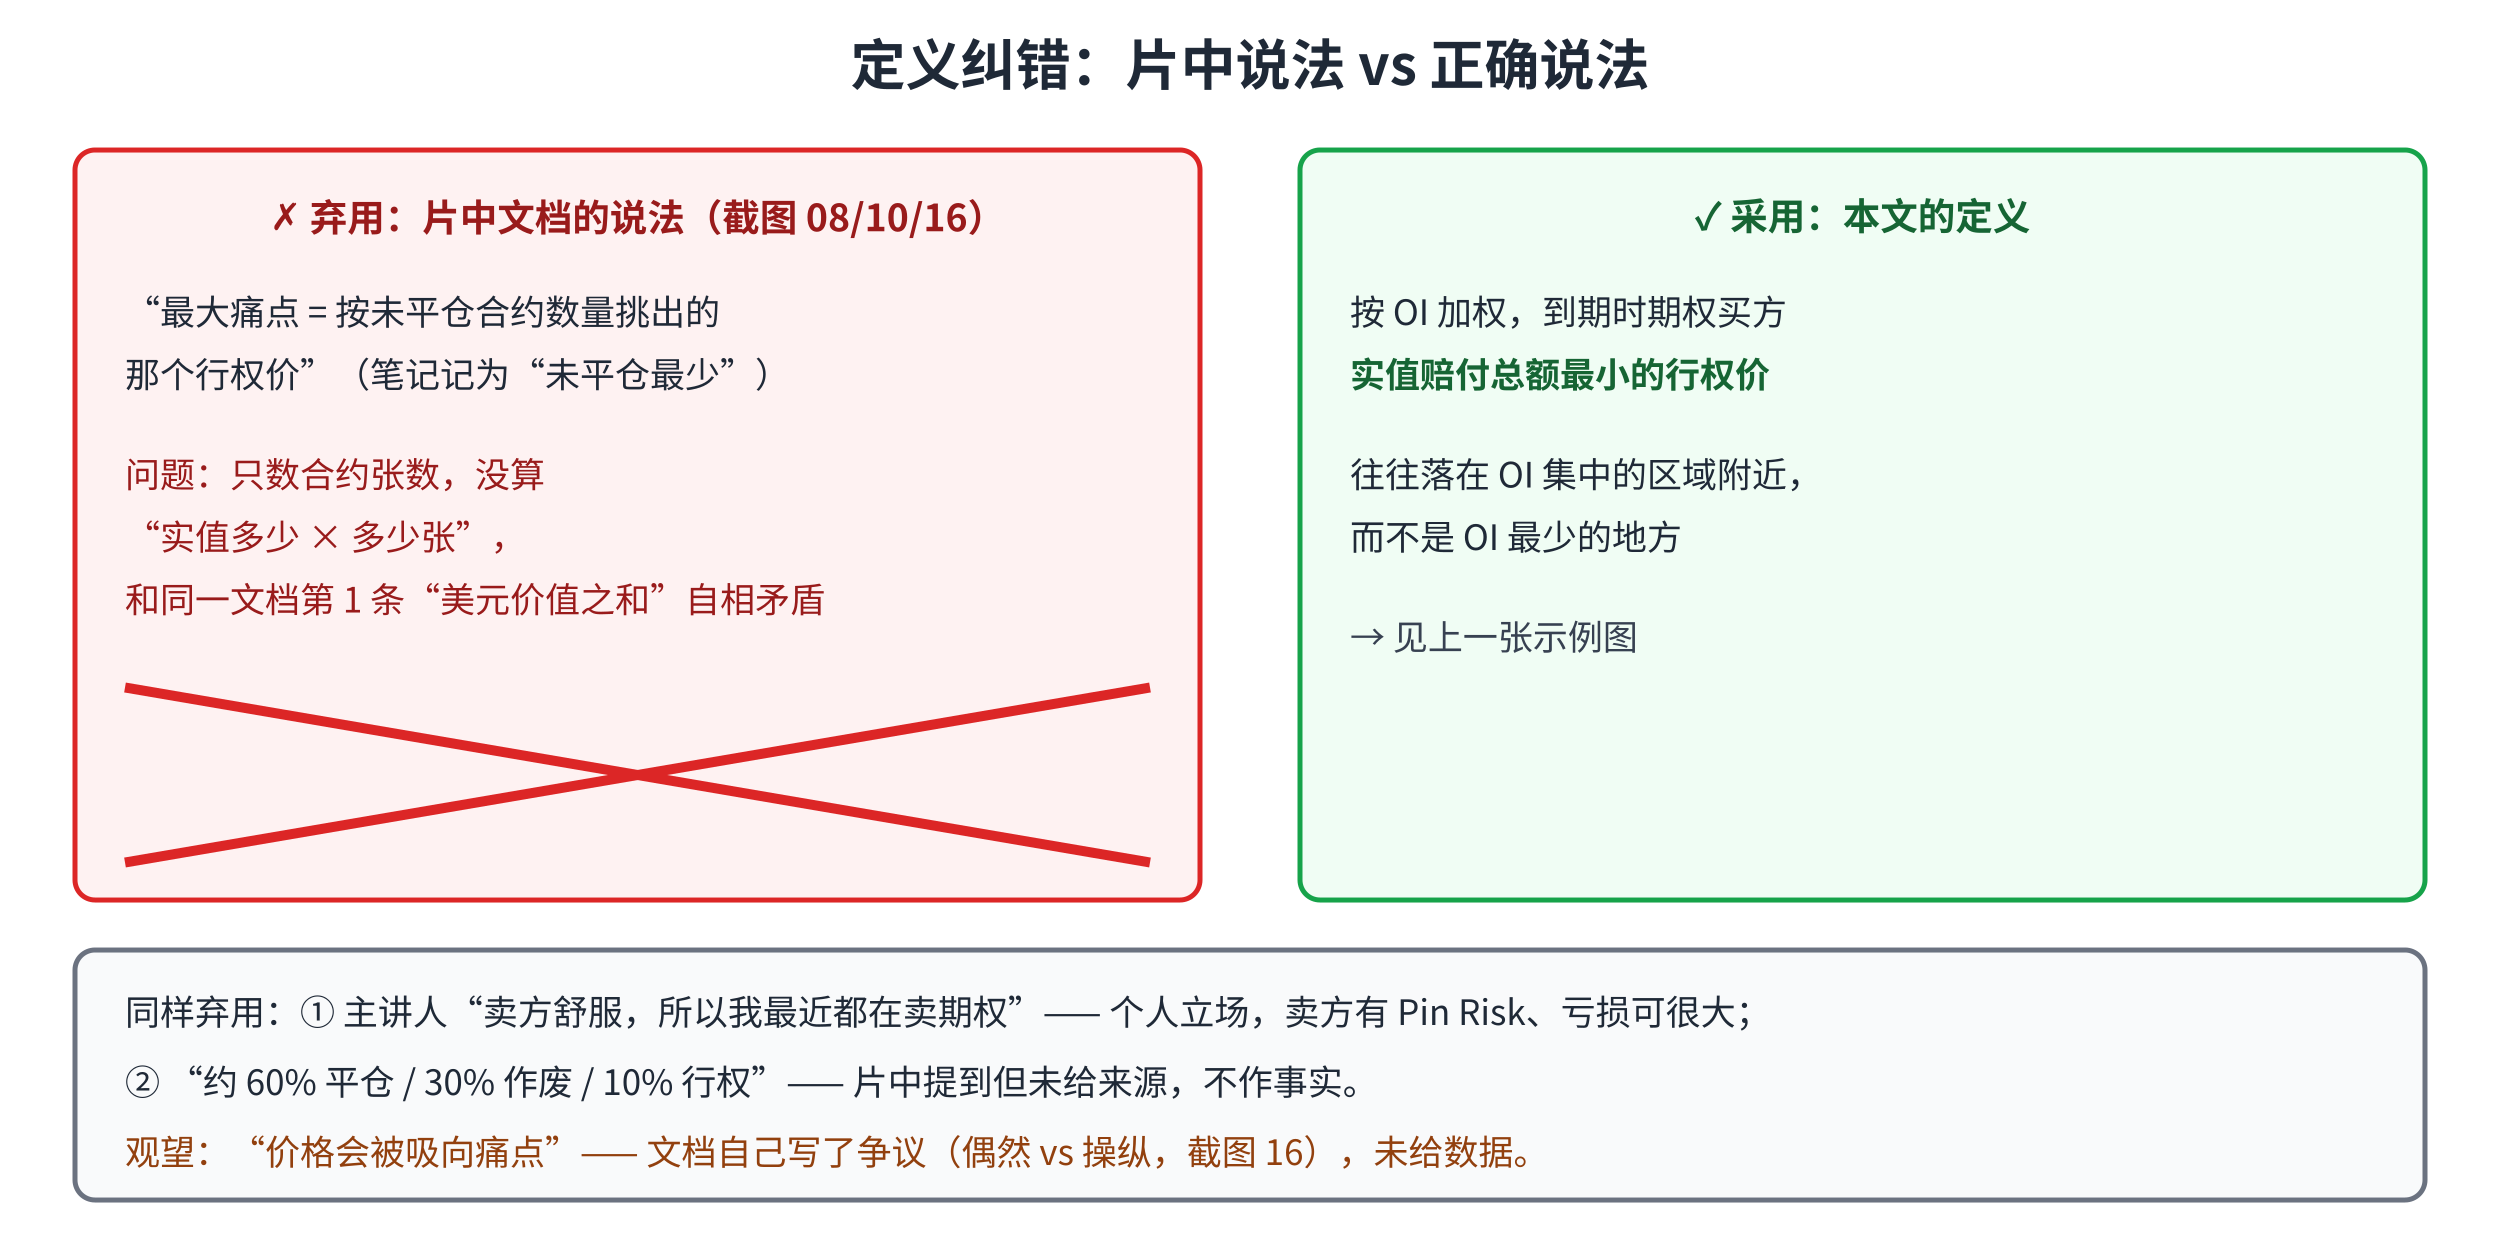
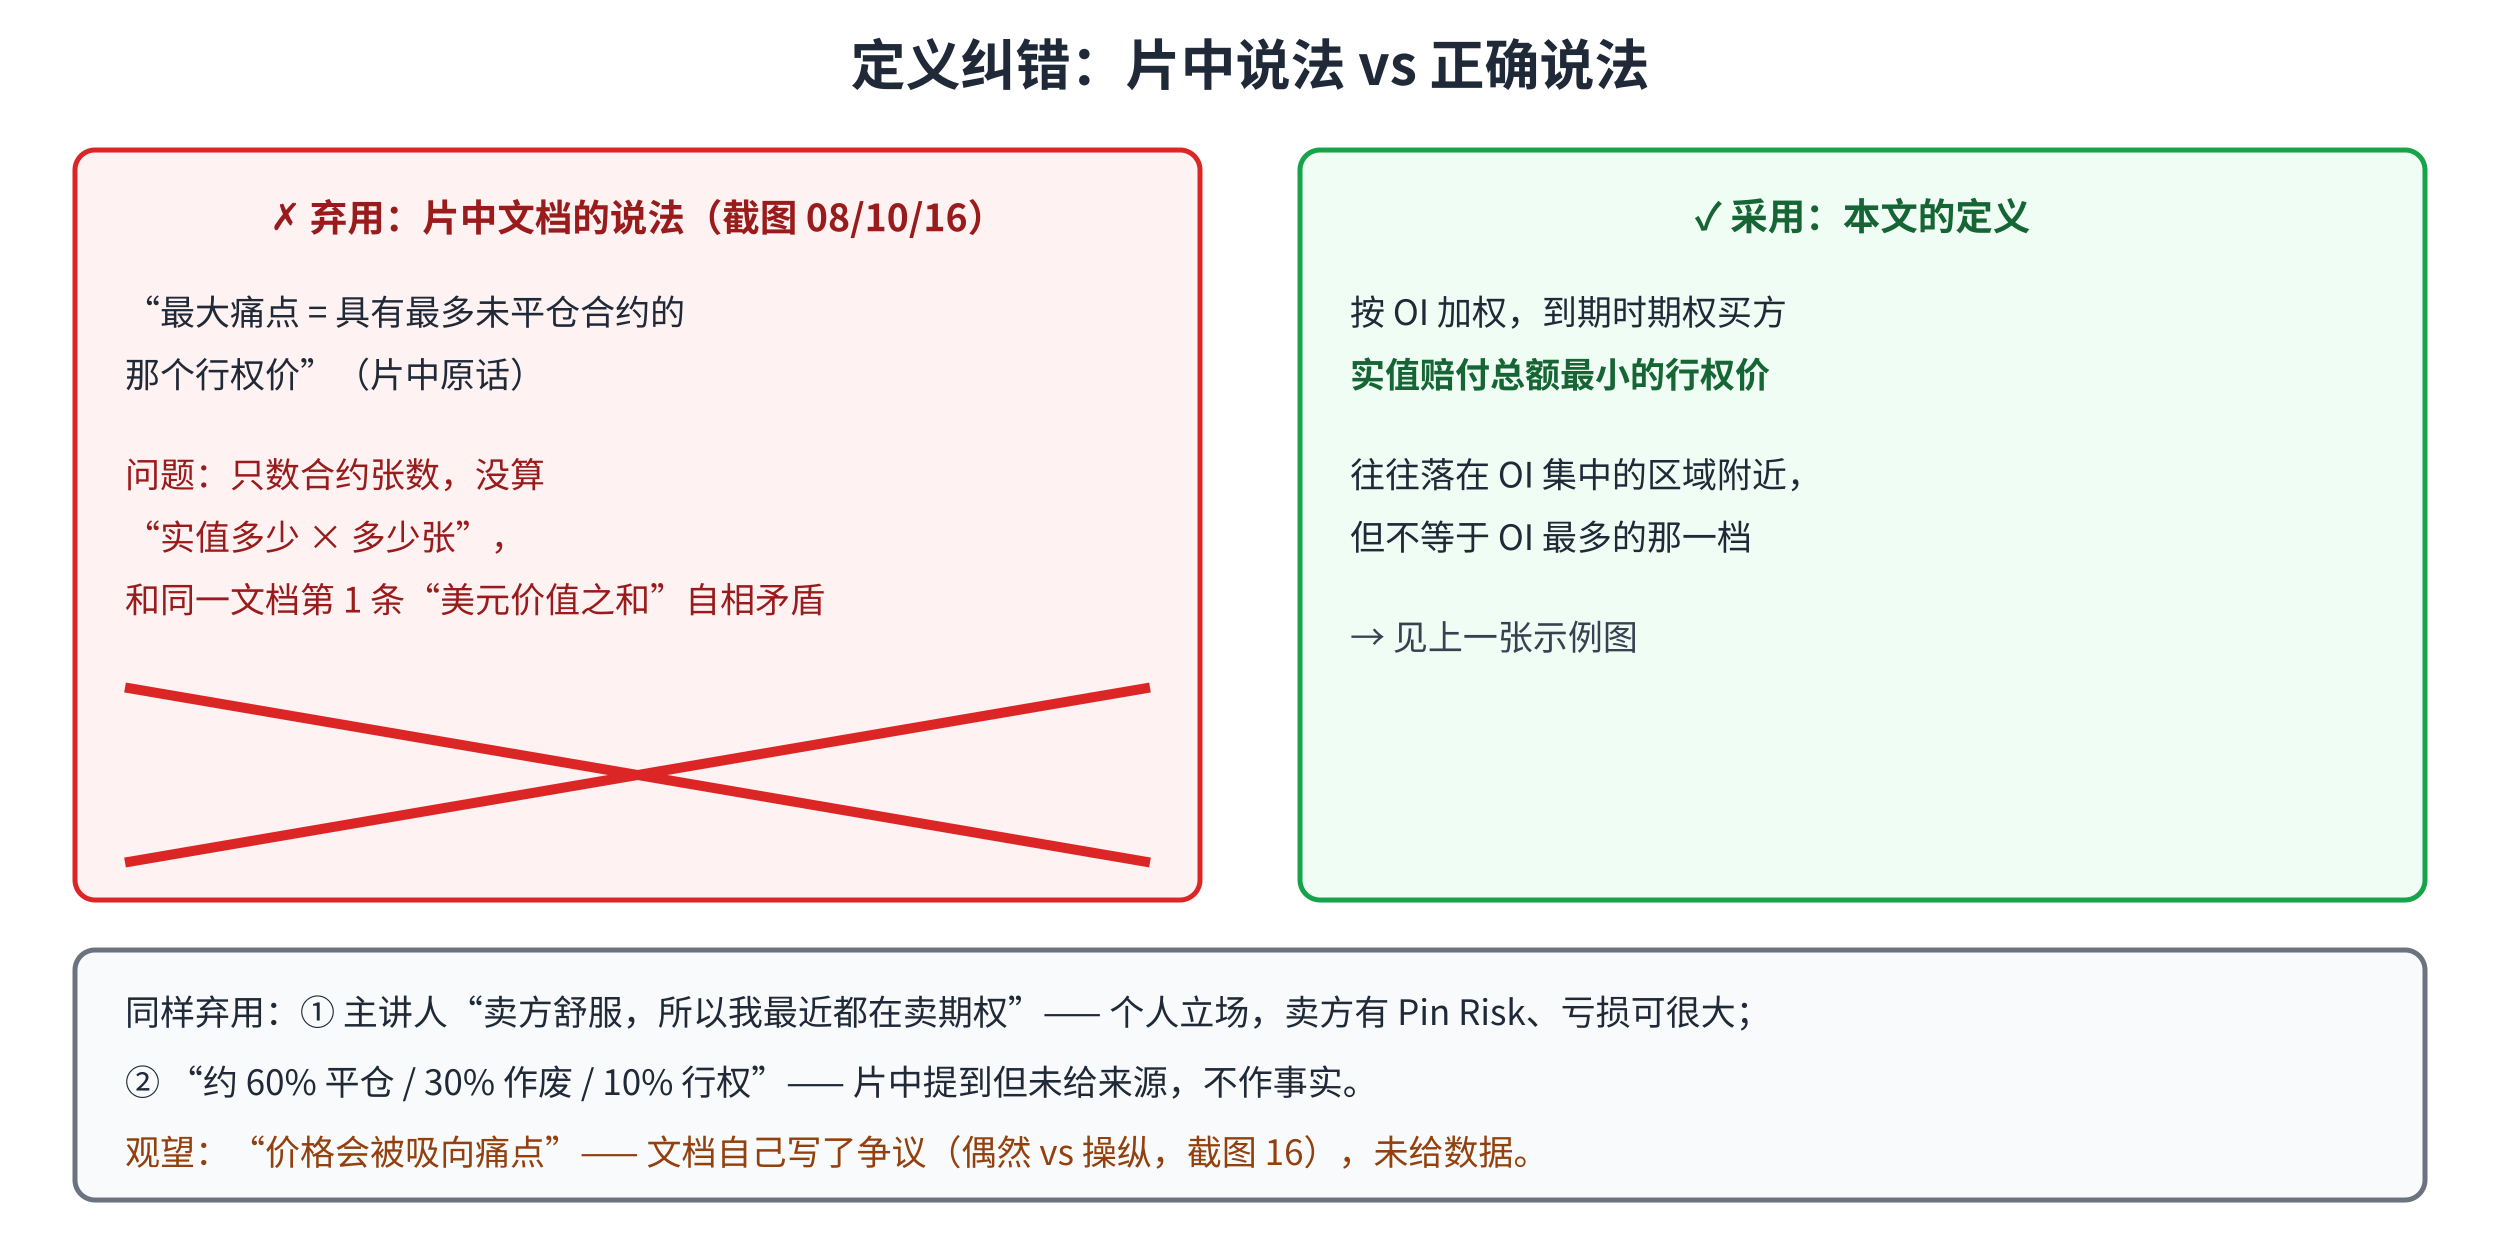
<svg xmlns="http://www.w3.org/2000/svg" width="1000" height="500" viewBox="0 0 1000 500" font-family="Noto Sans CJK SC, PingFang SC, Microsoft YaHei, sans-serif">
  <rect width="1000" height="500" fill="#ffffff" />
  <text x="500.0" y="34" font-size="22" font-weight="bold" text-anchor="middle" fill="#1f2937">定义纠错：片中说法 vs 正确说法</text>
  <rect x="30" y="60" width="450" height="300" rx="8" fill="#fef2f2" stroke="#dc2626" stroke-width="2" />
  <text x="255" y="92" font-size="15" fill="#991b1b" text-anchor="middle" font-weight="bold">✗ 弃用：片中文档的说法（截图 08/10/16）</text>
-   <text x="50" y="130" font-size="14" fill="#1f2937" text-anchor="start">“最大痛点 = 按未平仓合约数量挑出的</text>
-   <text x="50" y="155" font-size="14" fill="#1f2937" text-anchor="start">那个行权价”（笔记记为“未平仓最少”）</text>
+   <text x="50" y="130" font-size="14" fill="#1f2937" text-anchor="start">“最大痛点 = 具有最多未平仓合约的</text>
+   <text x="50" y="155" font-size="14" fill="#1f2937" text-anchor="start">那个行权价”（片中原话）</text>
  <text x="50" y="195" font-size="14" fill="#991b1b" text-anchor="start">问题：只数合约张数，没算</text>
  <text x="50" y="220" font-size="14" fill="#991b1b" text-anchor="start">“实值多少 × 多少张”，</text>
  <text x="50" y="245" font-size="14" fill="#991b1b" text-anchor="start">和同一文档第 1 条“美元价值之和”自相矛盾</text>
  <line x1="50" y1="275" x2="460" y2="345" stroke="#dc2626" stroke-width="4" />
  <line x1="460" y1="275" x2="50" y2="345" stroke="#dc2626" stroke-width="4" />
  <rect x="520" y="60" width="450" height="300" rx="8" fill="#f0fdf4" stroke="#16a34a" stroke-width="2" />
  <text x="745" y="92" font-size="15" fill="#166534" text-anchor="middle" font-weight="bold">✓ 采用：本文的定义</text>
  <text x="540" y="130" font-size="14" fill="#1f2937" text-anchor="start">按 OI 加权，到期时期权买方</text>
  <text x="540" y="155" font-size="14" fill="#166534" text-anchor="start" font-weight="bold">实值赔付总额最小的行权价</text>
  <text x="540" y="195" font-size="14" fill="#1f2937" text-anchor="start">往往落在 OI 集中的区域附近，</text>
-   <text x="540" y="220" font-size="14" fill="#1f2937" text-anchor="start">而不是 OI 最少的地方</text>
+   <text x="540" y="220" font-size="14" fill="#1f2937" text-anchor="start">但不等于 OI 最多的那一档</text>
  <text x="540" y="260" font-size="14" fill="#374151" text-anchor="start">→ 见上一张示例图</text>
  <rect x="30" y="380" width="940" height="100" rx="8" fill="#f9fafb" stroke="#6b7280" stroke-width="2" />
  <text x="50" y="410" font-size="14" fill="#1f2937" text-anchor="start">同样弃用：① 主讲人“卖方舒服，所以我最近都在卖期权”—— 个人立场，卖方有 Pin Risk、亏损可很大；</text>
  <text x="50" y="438" font-size="14" fill="#1f2937" text-anchor="start">② “约 60% 平仓 / 30% 作废 / 10% 行权”—— 片中提到但未给来源，不作事实。</text>
  <text x="50" y="466" font-size="14" fill="#92400e" text-anchor="start">观望：“价格会被吸向痛点”—— 文档自己写了争议（偶然 vs 操纵，截图 16），未给数据。</text>
</svg>
